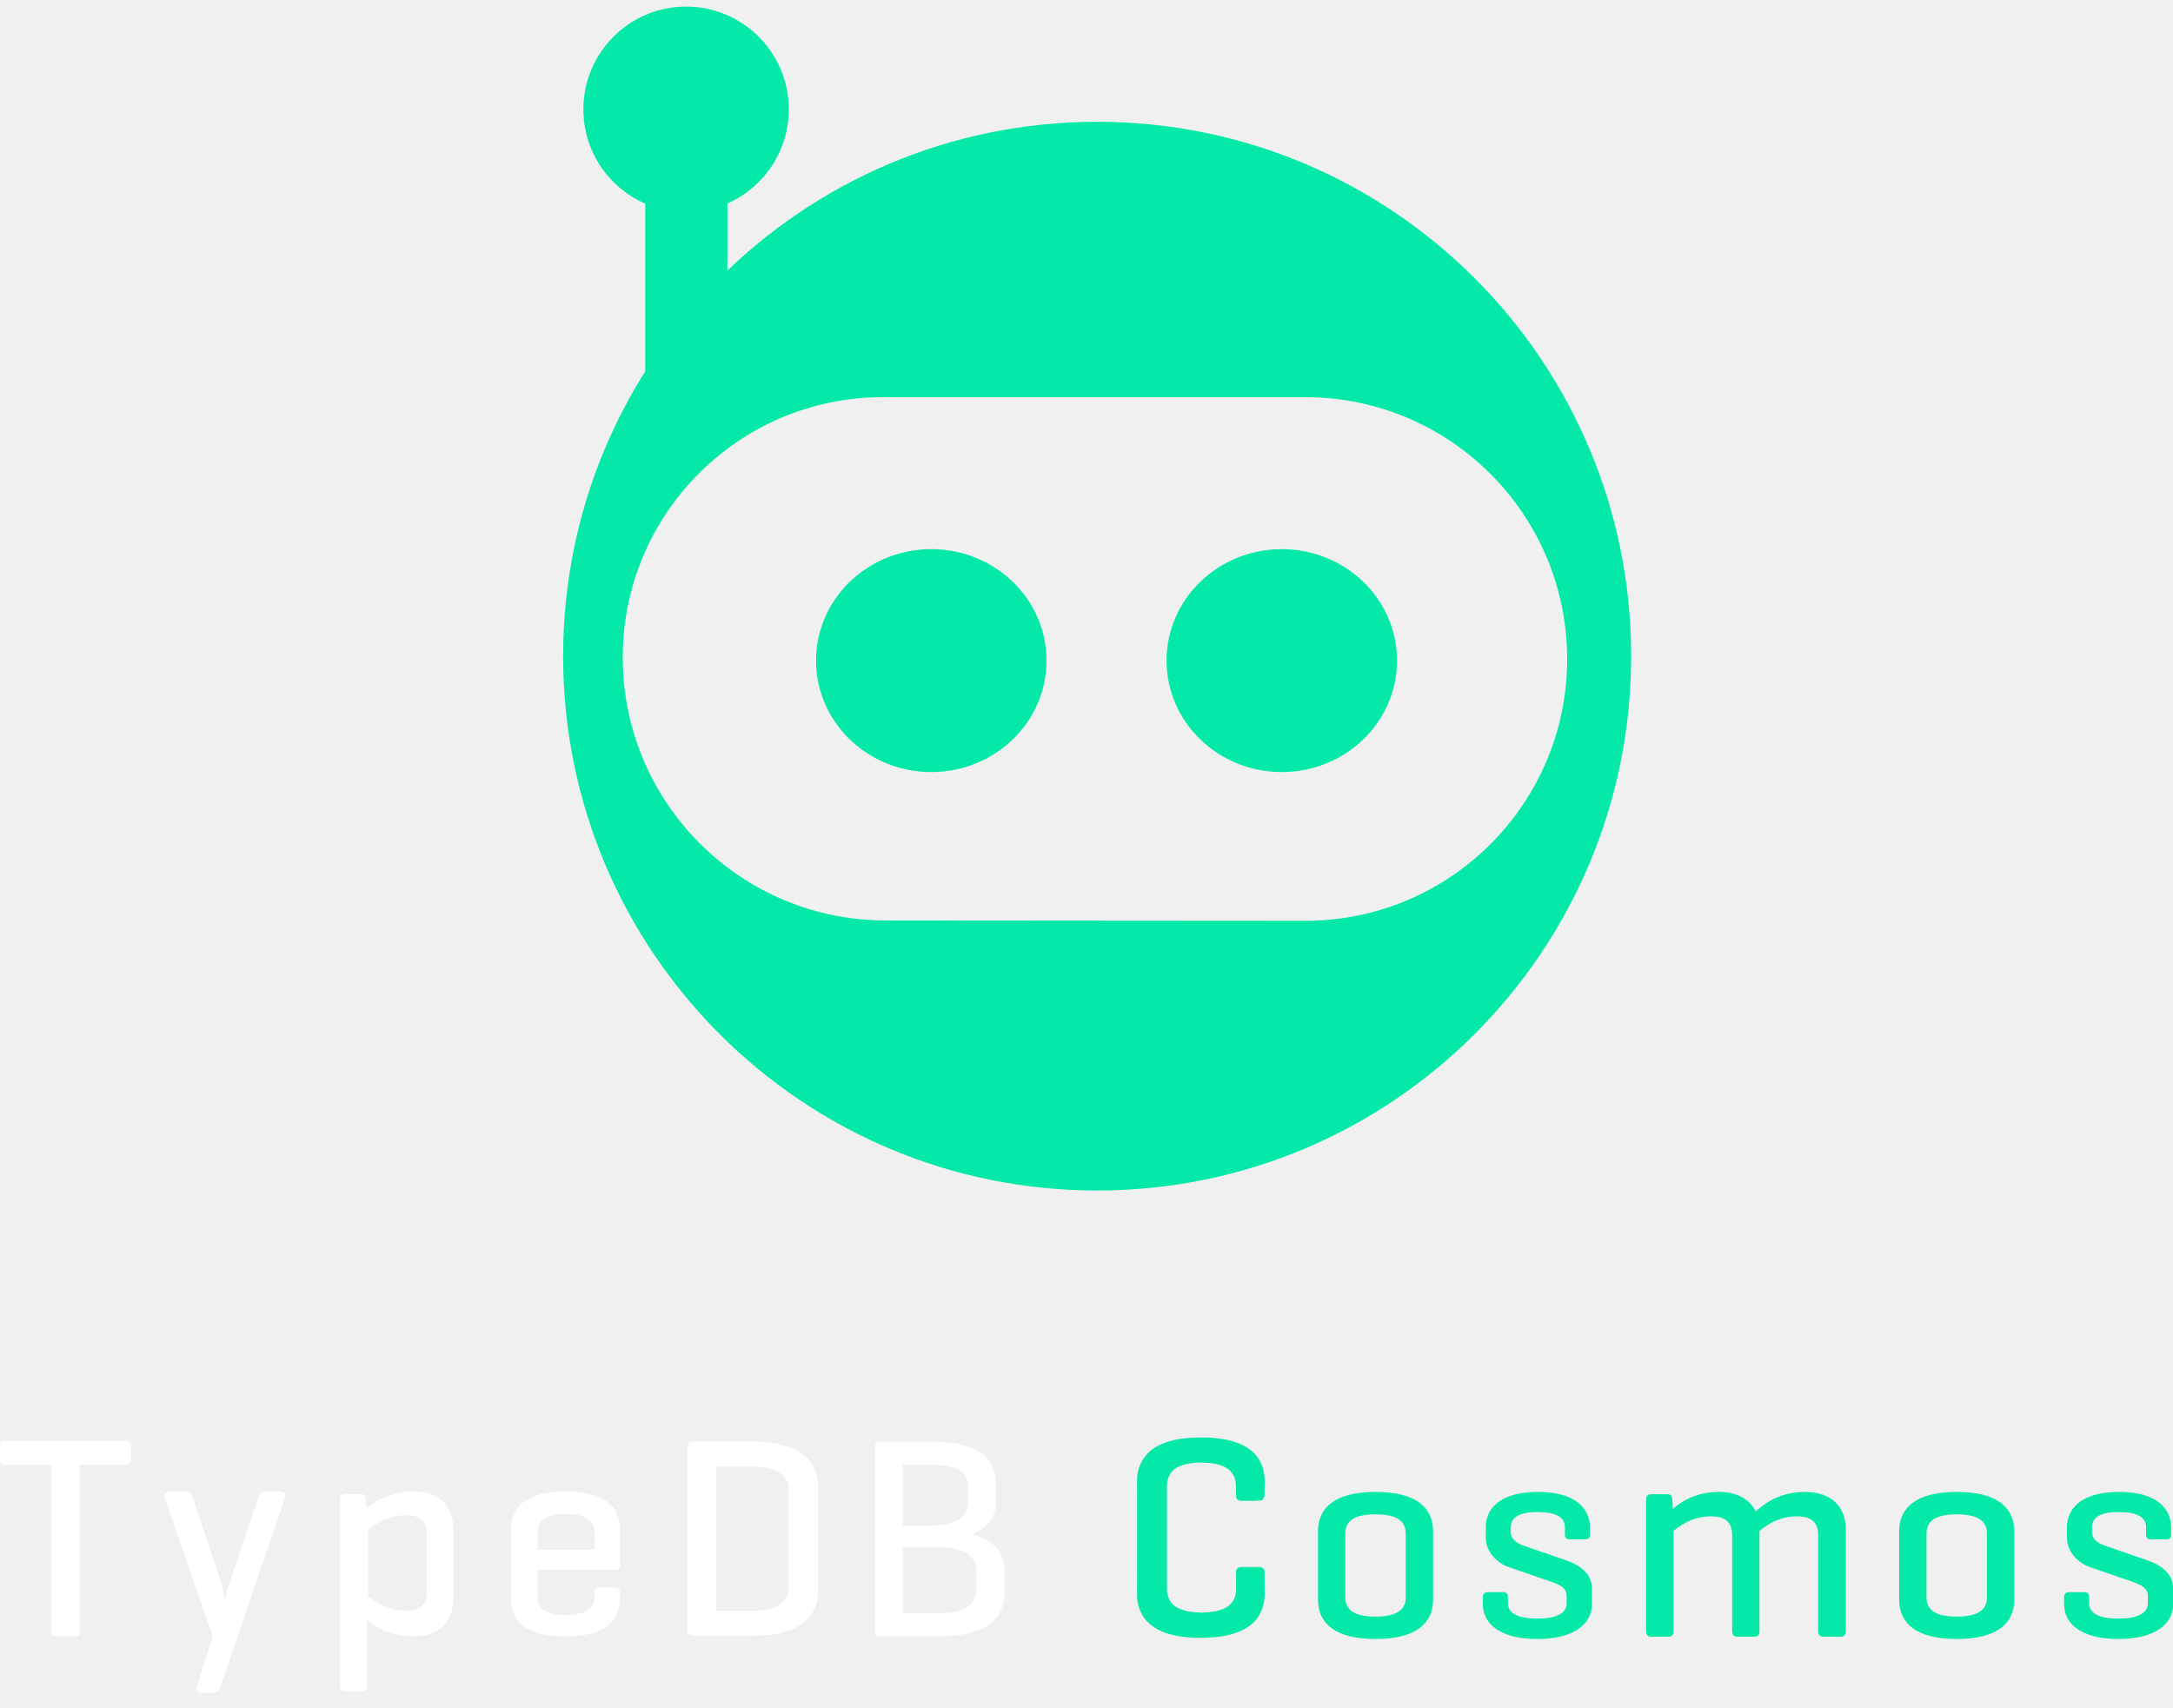
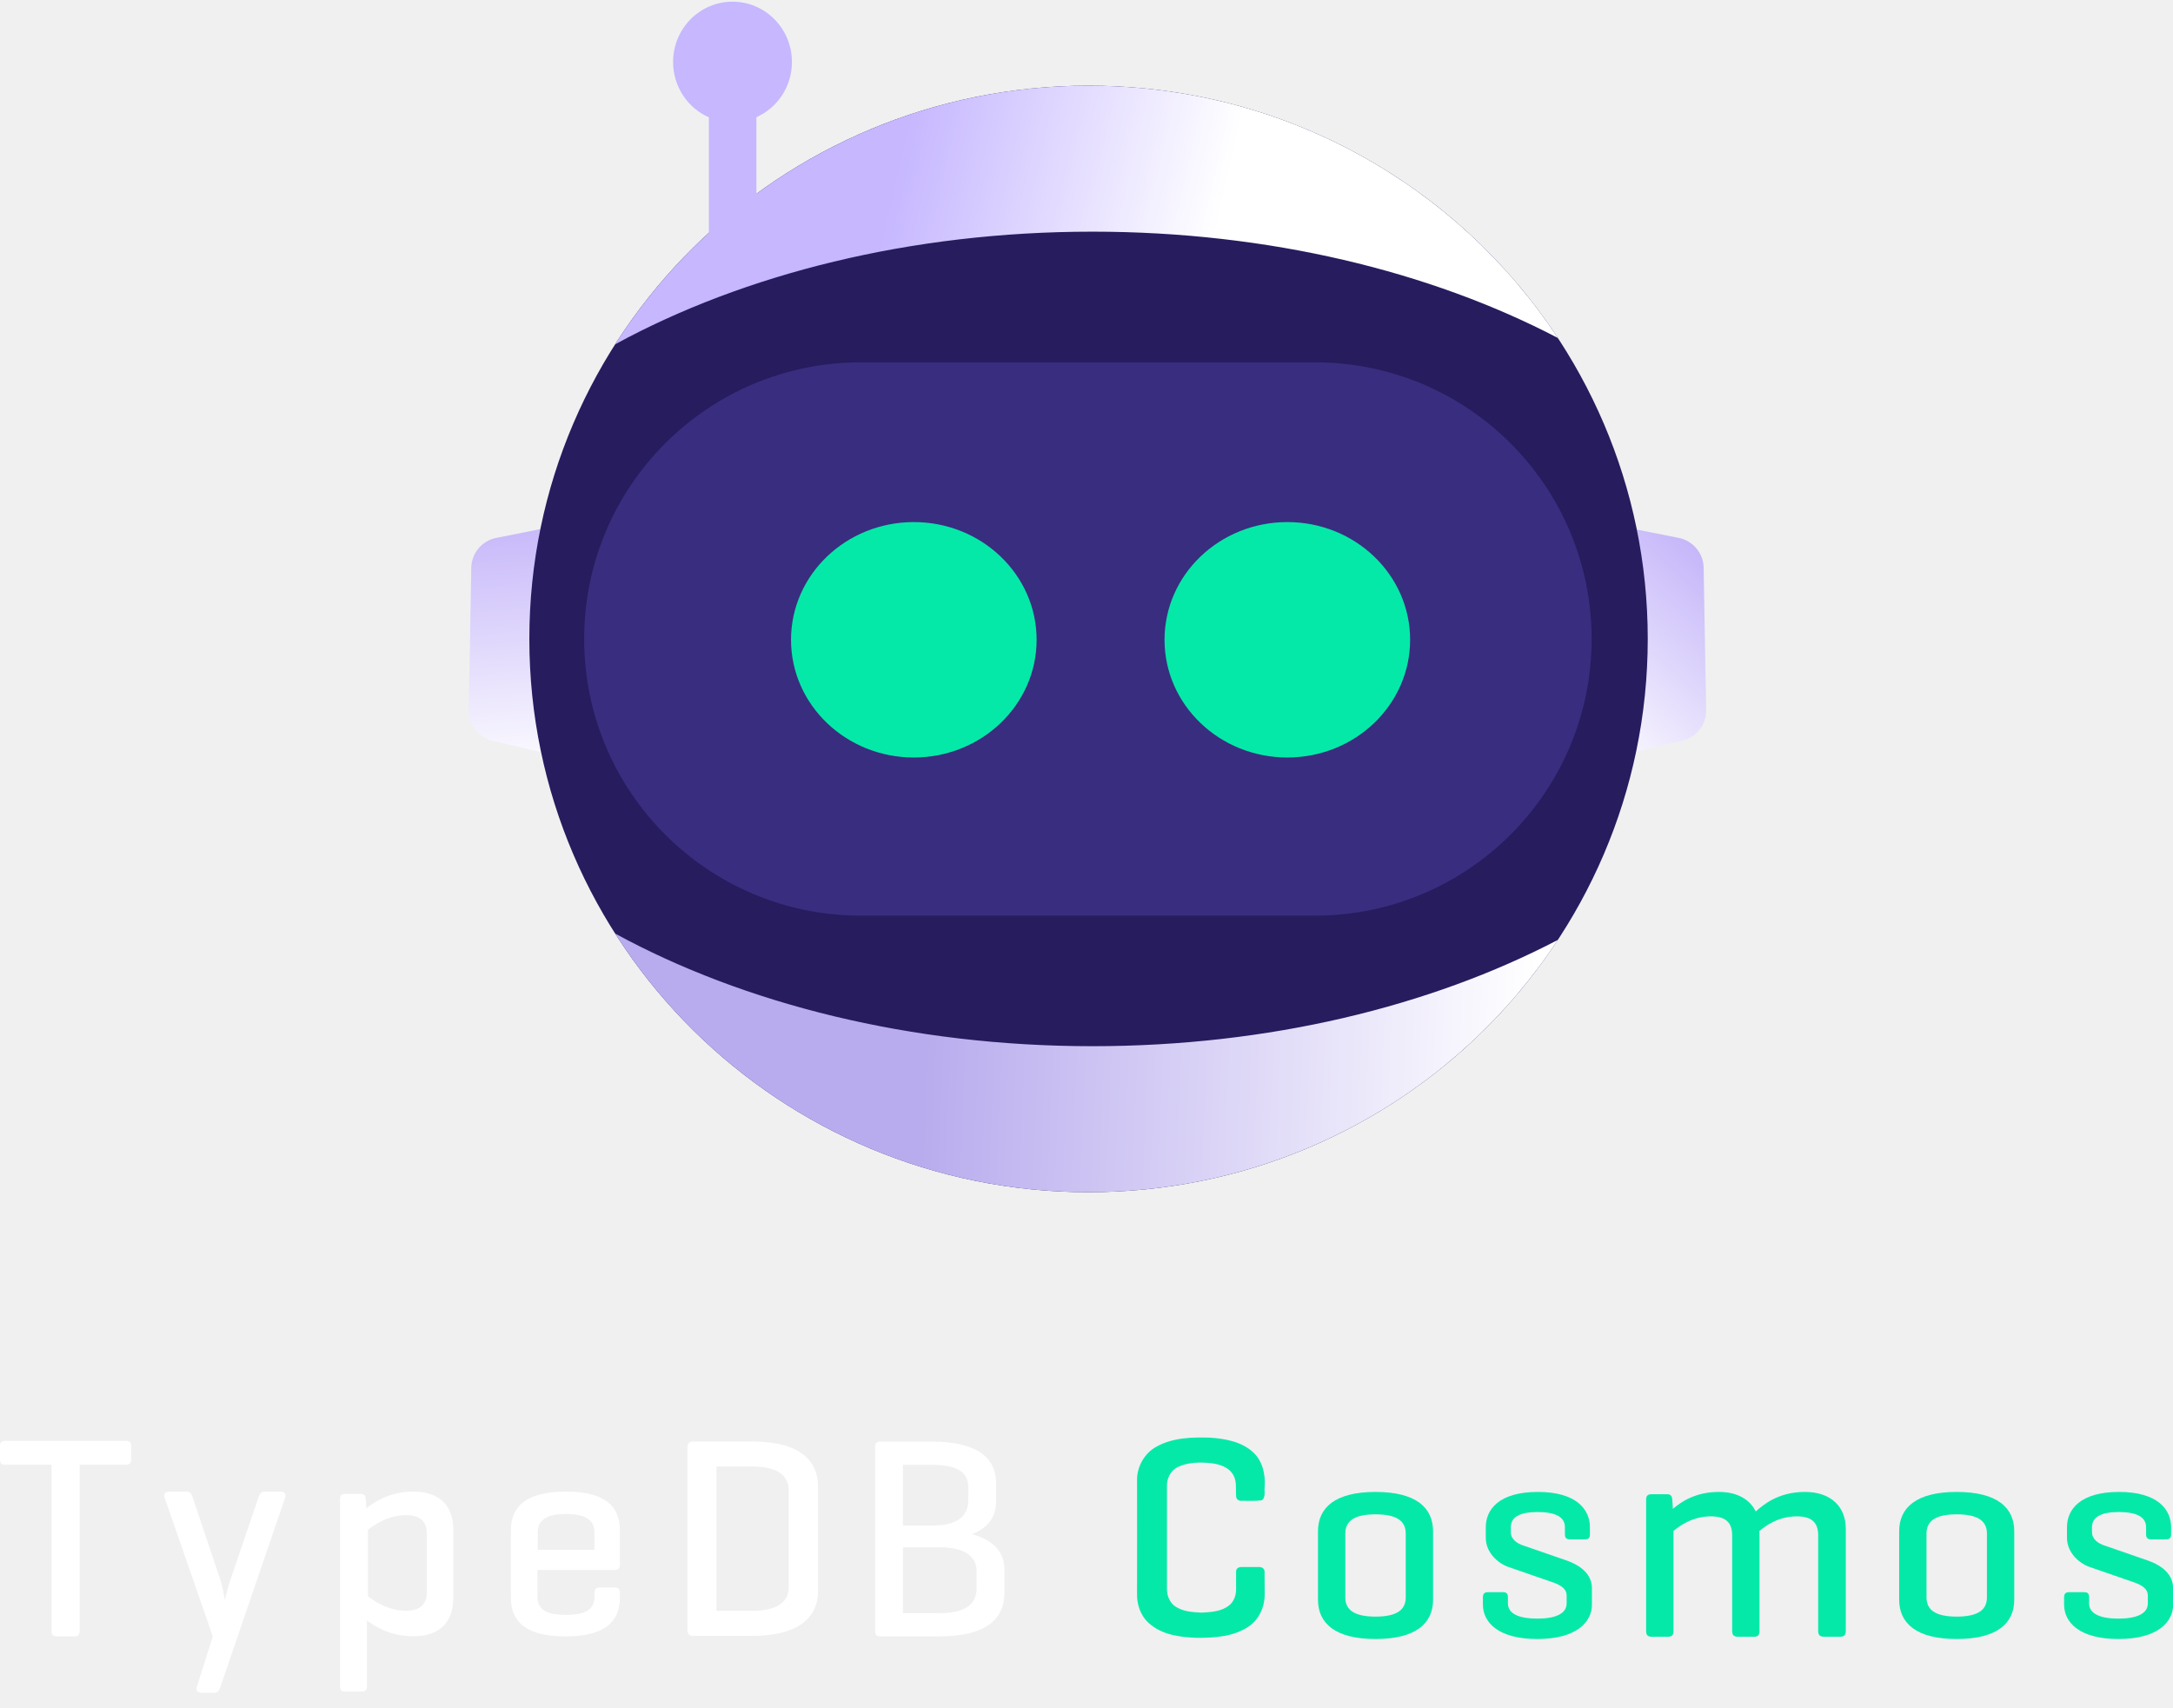
<svg xmlns="http://www.w3.org/2000/svg" width="1294px" height="1017px" viewBox="0 0 1294 1017" version="1.1">
-   <g id="grakn-cosmos-7" stroke="none" stroke-width="1" fill="none" fill-rule="evenodd">
+   <defs>
+     <linearGradient x1="100%" y1="50%" x2="-25.296%" y2="-34.41%" id="linearGradient-1">
+       <stop stop-color="#FFFFFF" offset="0%" />
+       <stop stop-color="#A38BF6" offset="100%" />
+     </linearGradient>
+     <linearGradient x1="100%" y1="50%" x2="-51.991%" y2="40.962%" id="linearGradient-2">
+       <stop stop-color="#FFFFFF" offset="0%" />
+       <stop stop-color="#A38BF6" offset="100%" />
+     </linearGradient>
+     <linearGradient x1="29.118%" y1="45.909%" x2="64.209%" y2="48.128%" id="linearGradient-3">
+       <stop stop-color="#C6B7FF" offset="0%" />
+       <stop stop-color="#FFFFFF" offset="100%" />
+     </linearGradient>
+     <linearGradient x1="32.888%" y1="46.993%" x2="96.969%" y2="46.237%" id="linearGradient-4">
+       <stop stop-color="#B9ACEE" offset="0%" />
+       <stop stop-color="#FFFFFF" offset="100%" />
+     </linearGradient>
+   </defs>
+   <g id="TybeDB-Cosmos-logo---green-white---transparent-bg---1294x1017" stroke="none" stroke-width="1" fill="none" fill-rule="evenodd">
    <g id="space-logo" transform="translate(251.3399, -0.067711)">
-       <g id="bot-copy-2" transform="translate(84, 4)" fill="#05E9A8">
-         <path d="M318,68.595 C493.627,68.595 636,211.059 636,386.797 C636,562.536 493.627,705 318,705 C142.373,705 0,562.536 0,386.797 C0,211.059 142.373,68.595 318,68.595 Z M441.92,232.572 L190.052,232.573 L190.052,232.573 L189.654,232.574 C104.075,233.014 35.056,302.746 35.496,388.325 C35.938,474.492 105.882,544.13 192.051,544.194 L192.051,544.194 L441.92,544.382 L441.92,544.382 L442.037,544.382 C528.109,544.382 597.884,474.608 597.884,388.536 C597.884,302.399 528.057,232.572 441.92,232.572 L441.92,232.572 Z" id="Combined-Shape" />
-         <ellipse id="Oval" cx="219.224" cy="389.451" rx="68.623" ry="66.371" />
-         <ellipse id="Oval-Copy" cx="427.953" cy="389.451" rx="68.623" ry="66.371" />
-         <path d="M73.217,0 C106.991,0 134.37,27.397 134.37,61.193 C134.37,86.233 119.34,107.76 97.814,117.234 L97.814,255.711 L48.891,255.711 L48.89,117.353 C27.22,107.941 12.063,86.338 12.063,61.193 C12.063,27.397 39.442,0 73.217,0 Z" id="Combined-Shape-Copy-16" />
+       <g id="text-logo" transform="translate(401.6601, 856.0677)" />
+     </g>
+     <g id="logo" transform="translate(277, 1)">
+       <g id="space-logo" transform="translate(1.445539, 50.01245)">
+         <path d="M636.633,272.627 L721.398,272.611 C730.078,272.61 737.583,278.66 739.424,287.142 L761.365,388.229 L761.365,388.229 L596.635,388.259 L618.616,287.152 C620.458,278.675 627.959,272.629 636.633,272.627 Z" id="Rectangle" fill="url(#linearGradient-1)" transform="translate(678.9999, 330.4341) rotate(89) translate(-678.9999, -330.4341) " />
+         <path d="M16.888,272.628 L101.653,272.611 C110.332,272.61 117.838,278.66 119.679,287.142 L141.62,388.229 L141.62,388.229 L-23.11,388.26 L-1.13,287.152 C0.713,278.676 8.214,272.629 16.888,272.628 Z" id="Rectangle-Copy-2" fill="url(#linearGradient-2)" transform="translate(59.25461, 330.4341) scale(-1, 1) rotate(89) translate(-59.25461, -330.4341) " />
+         <ellipse id="Oval" fill="#261C5E" cx="369.773" cy="329.459" rx="333" ry="329.459" />
+         <path d="M369.773,0 C486.876,0 589.862,59.804 649.23,150.226 C573.441,110.642 477.038,86.941 372.086,86.941 C263.837,86.941 164.684,112.154 87.87,154.006 C146.83,61.474 251.045,0 369.773,0 Z" id="Combined-Shape" fill="url(#linearGradient-3)" />
+         <path d="M369.773,504.912 C486.876,504.912 589.862,564.716 649.23,655.138 C573.441,615.555 477.038,591.853 372.086,591.853 C263.837,591.853 164.684,617.067 87.87,658.919 C146.83,566.387 251.045,504.912 369.773,504.912 Z" id="Combined-Shape-Copy" fill="url(#linearGradient-4)" transform="translate(368.5509, 581.9153) scale(1, -1) translate(-368.5509, -581.9153) " />
+         <g id="Group" transform="translate(457.8708, 132.6988)" />
      </g>
-       <g id="text-logo" transform="translate(401.6601, 856.0677)" />
+       <g id="Group-2" transform="translate(70.85853, 214.7593)">
+         <rect id="Rectangle" fill="#392D7F" x="0" y="0" width="599.936" height="329.494" rx="164.747" />
+         <ellipse id="Oval" fill="#05E9A8" cx="196.31" cy="165.224" rx="73.125" ry="70.092" />
+         <ellipse id="Oval-Copy" fill="#05E9A8" cx="418.733" cy="165.224" rx="73.125" ry="70.092" />
+       </g>
+       <path d="M159.203,0 C178.742,0 194.582,16.075 194.582,35.905 C194.582,50.597 185.886,63.228 173.433,68.787 L173.433,150.037 L145.13,150.037 L145.13,68.856 C132.593,63.334 123.825,50.658 123.825,35.905 C123.825,16.075 139.664,0 159.203,0 Z" id="Combined-Shape-Copy-16" fill="#C6B7FF" />
    </g>
    <g id="Group-3" transform="translate(0, 856)" fill-rule="nonzero">
      <g id="Group-2" transform="translate(0, 2)" fill="#FFFFFF">
        <g id="Group" transform="translate(-0, 0)">
          <path d="M44.364,116.438 C46.591,116.438 47.447,115.41 47.447,113.013 L47.447,14.212 L74.854,14.212 C77.081,14.212 78.109,13.356 78.109,10.959 L78.109,3.253 C78.109,0.856 77.081,4.01921682e-13 74.854,4.01921682e-13 L3.255,4.01921682e-13 C0.856,4.01921682e-13 -5.36080009e-14,0.856 -5.36080009e-14,3.253 L-5.36080009e-14,10.959 C-5.36080009e-14,13.356 0.856,14.212 3.255,14.212 L30.661,14.212 L30.661,113.013 C30.661,115.41 31.517,116.438 33.744,116.438 L44.364,116.438 Z" id="T" />
          <path d="M127.57,150 C129.795,150 130.651,148.46 131.165,146.749 L169.85,33.643 C170.534,31.418 169.165,30.22 166.94,30.22 L157.696,30.22 C155.471,30.22 154.615,31.418 153.931,33.643 L136.985,83.437 C136.8,83.991 136.617,84.565 136.439,85.148 L136.262,85.733 C136.204,85.929 136.146,86.125 136.089,86.321 L135.919,86.91 C134.856,90.636 134.034,94.251 133.903,94.901 C133.88,94.809 133.845,94.615 133.797,94.336 L133.753,94.076 C133.416,92.072 132.61,87.056 131.336,83.095 L114.732,33.643 C114.047,31.589 113.192,30.22 110.966,30.22 L100.867,30.22 C98.642,30.22 97.273,31.418 97.957,33.643 L126.714,116.462 L117.129,146.749 C116.444,148.973 117.813,150 120.21,150 L127.57,150 Z" id="y" />
          <path d="M215.458,149.324 C217.65,149.324 218.493,148.315 218.493,146.128 L218.493,106.932 C223.384,110.632 232.49,116.352 246.151,116.352 C262.509,116.352 269.929,107.268 269.929,93.473 L269.929,53.099 C269.929,39.305 262.509,30.22 246.151,30.22 C231.985,30.22 222.878,36.445 218.156,40.146 L217.819,34.931 C217.65,32.576 216.975,31.566 214.614,31.566 L205.676,31.566 C203.315,31.566 202.472,32.576 202.472,34.931 L202.472,146.128 C202.472,148.315 203.315,149.324 205.676,149.324 L215.458,149.324 Z M241.812,101.157 C230.965,101.157 222.788,95.298 219.117,92.619 L219.117,52.939 C222.788,50.093 230.965,44.233 241.812,44.233 C251.323,44.233 254.16,49.255 254.16,55.115 L254.16,90.275 C254.16,96.135 251.323,101.157 241.812,101.157 Z" id="p" />
          <path d="M336.674,116.438 C360.802,116.438 369.127,107.176 369.127,93.368 L369.127,90.505 C369.127,88.316 368.108,87.306 365.899,87.306 L357.233,87.306 C354.855,87.306 354.005,88.316 354.005,90.505 L354.005,92.357 C354.005,99.261 350.607,103.64 337.013,103.64 C323.42,103.64 320.022,99.261 320.022,92.357 L320.022,76.865 L366.239,76.865 C368.278,76.865 369.127,75.855 369.127,73.834 L369.127,53.29 C369.127,39.482 360.971,30.22 337.013,30.22 C312.886,30.22 304.22,39.482 304.22,53.29 L304.22,93.368 C304.22,107.176 312.546,116.438 336.674,116.438 Z M354.012,64.885 L320.225,64.885 L320.225,54.547 C320.225,47.983 324.279,43.553 337.118,43.553 C349.789,43.553 354.012,47.983 354.012,54.547 L354.012,64.885 Z" id="e" />
          <path d="M448.146,115.669 C477.034,115.669 486.664,103.509 486.664,89.661 L486.664,26.838 C486.664,12.99 477.034,0.831 448.146,0.831 L412.838,0.831 C410.642,0.831 409.798,1.844 409.798,4.209 L409.798,112.291 C409.798,114.487 410.473,115.669 412.501,115.669 L448.146,115.669 Z M448.146,101.652 L426.184,101.652 L426.184,14.848 L448.146,14.848 C463.351,14.848 470.108,20.421 470.108,29.54 L470.108,86.959 C470.108,96.079 463.351,101.652 448.146,101.652 Z" id="D" stroke="#FFFFFF" stroke-width="0.889" />
          <path d="M559.346,116.438 C588.699,116.438 598.085,104.837 598.085,90.848 L598.085,76.348 C598.085,66.453 591.771,59.118 578.801,55.535 C589.04,51.612 593.136,44.788 593.136,35.917 L593.136,25.169 C593.136,11.351 583.75,0.433 554.397,0.433 L524.192,0.433 C521.973,0.433 521.12,1.457 521.12,3.845 L521.12,113.026 C521.12,115.414 521.973,116.438 524.192,116.438 L559.346,116.438 Z M555.592,50.417 L537.673,50.417 L537.673,14.251 L554.397,14.251 C569.756,14.251 576.582,18.346 576.582,27.728 L576.582,35.576 C576.582,44.958 569.756,50.417 555.592,50.417 Z M559.346,102.619 L537.673,102.619 L537.673,63.383 L559.346,63.383 C574.705,63.383 581.531,69.012 581.531,77.542 L581.531,87.948 C581.531,97.331 574.705,102.619 559.346,102.619 Z" id="B" />
        </g>
      </g>
      <g id="cosmos" transform="translate(677.0782, 0)" fill="#05E9A8">
        <path d="M11.376,5.576 C21.024,0.082 32.539,-0.227 43.354,0.082 C52.613,0.701 62.494,2.481 69.419,9.058 C74.865,14.242 76.499,22.056 76.033,29.252 C75.643,31.96 76.9,35.563 74.255,37.42 C70.209,37.884 66.307,37.686 62.261,37.686 C60.783,37.841 59.226,36.99 59.071,35.365 C58.604,31.109 59.616,26.467 57.437,22.521 C54.792,17.569 48.956,15.867 43.821,15.248 C37.285,14.629 30.361,14.706 24.37,17.569 C20.012,19.58 17.6,24.455 17.834,29.175 C17.834,49.524 17.834,69.873 17.834,90.3 C17.834,94.169 19.39,98.192 22.658,100.513 C27.248,103.686 32.928,103.995 38.375,104.304 C43.899,103.995 49.968,103.686 54.558,100.204 C57.515,98.037 58.915,94.401 58.993,90.841 C59.057,86.289 58.915,86.532 58.993,79.754 C58.993,77.11 61.976,77.11 62.261,77.124 C73.465,77.124 61.249,77.124 72.453,77.124 C74.087,76.969 75.955,77.975 75.955,79.754 C76.033,90.355 75.955,82.872 76.033,93.472 C76.033,100.977 72.609,108.56 66.229,112.738 C57.359,118.619 46.233,119.315 35.807,119.315 C25.77,118.928 14.722,117.613 7.019,110.494 C2.039,106.084 -0.217,99.198 0.016,92.698 C0.094,69.951 0.016,47.28 0.016,24.61 C0.25,16.872 4.607,9.367 11.376,5.576 Z" id="C" />
        <path d="M107.767,96.564 C107.767,110.591 117.876,120 142.034,120 C166.191,120 176.3,110.591 176.3,96.564 L176.3,55.849 C176.3,41.822 166.191,32.413 142.034,32.413 C117.876,32.413 107.767,41.822 107.767,55.849 L107.767,96.564 Z M160.023,95.195 C160.023,102.551 154.883,106.657 142.034,106.657 C129.184,106.657 124.044,102.551 124.044,95.195 L124.044,57.218 C124.044,49.862 129.184,45.756 142.034,45.756 C154.883,45.756 160.023,49.862 160.023,57.218 L160.023,95.195 Z" id="Shape" />
        <path d="M254.804,57.56 C254.804,59.784 255.66,60.639 257.716,60.639 L266.626,60.639 C269.024,60.639 269.71,59.784 269.71,57.56 L269.71,53.454 C269.71,42.848 261.657,32.413 238.699,32.413 C215.569,32.413 207.687,42.848 207.687,53.454 L207.687,59.784 C207.687,68.337 214.712,74.838 221.051,77.062 L246.751,85.957 C252.405,87.839 255.832,90.063 255.832,94.169 L255.832,98.788 C255.832,104.946 249.15,107.854 238.356,107.854 C227.391,107.854 220.88,104.946 220.88,98.788 L220.88,95.195 C220.88,93.142 220.195,92.116 217.967,92.116 L208.887,92.116 C206.831,92.116 205.974,93.142 205.974,95.195 L205.974,99.472 C205.974,110.078 215.055,120 238.356,120 C261.486,120 270.909,110.078 270.909,99.472 L270.909,89.892 C270.909,81.852 264.912,76.378 255.489,73.127 L229.789,64.232 C226.705,63.205 222.593,60.81 222.593,56.363 L222.593,53.454 C222.593,47.296 228.076,44.388 238.527,44.388 C249.15,44.388 254.804,47.296 254.804,53.454 L254.804,57.56 Z" id="Path" />
        <path d="M306.426,33.782 C304.027,33.782 303.17,34.808 303.17,37.032 L303.17,115.21 C303.17,117.605 304.027,118.631 306.426,118.631 L316.363,118.631 C318.59,118.631 319.447,117.605 319.447,115.21 L319.447,55.678 C322.873,52.77 330.755,46.954 341.72,46.954 C351.143,46.954 354.399,51.23 354.399,58.244 L354.399,115.21 C354.399,117.605 355.427,118.631 357.654,118.631 L367.591,118.631 C369.818,118.631 370.675,117.605 370.675,115.21 L370.675,58.073 C370.675,57.389 370.675,56.534 370.504,55.849 C373.759,52.941 381.64,46.954 392.948,46.954 C402.372,46.954 405.627,51.23 405.627,58.244 L405.627,115.21 C405.627,117.605 406.655,118.631 409.054,118.631 L418.82,118.631 C421.047,118.631 422.075,117.605 422.075,115.21 L422.075,54.31 C422.075,41.651 413.68,32.413 397.746,32.413 C381.469,32.413 372.56,40.453 368.448,44.046 C365.021,37.032 357.654,32.413 346.517,32.413 C332.297,32.413 323.73,38.571 319.104,42.506 L318.761,37.032 C318.59,34.808 317.905,33.782 315.506,33.782 L306.426,33.782 Z" id="Path" />
        <path d="M453.858,96.564 C453.858,110.591 463.967,120 488.125,120 C512.282,120 522.391,110.591 522.391,96.564 L522.391,55.849 C522.391,41.822 512.282,32.413 488.125,32.413 C463.967,32.413 453.858,41.822 453.858,55.849 L453.858,96.564 Z M506.114,95.195 C506.114,102.551 500.974,106.657 488.125,106.657 C475.275,106.657 470.135,102.551 470.135,95.195 L470.135,57.218 C470.135,49.862 475.275,45.756 488.125,45.756 C500.974,45.756 506.114,49.862 506.114,57.218 L506.114,95.195 Z" id="Shape" />
        <path d="M600.895,57.56 C600.895,59.784 601.751,60.639 603.807,60.639 L612.717,60.639 C615.115,60.639 615.801,59.784 615.801,57.56 L615.801,53.454 C615.801,42.848 607.748,32.413 584.79,32.413 C561.66,32.413 553.778,42.848 553.778,53.454 L553.778,59.784 C553.778,68.337 560.803,74.838 567.142,77.062 L592.842,85.957 C598.496,87.839 601.923,90.063 601.923,94.169 L601.923,98.788 C601.923,104.946 595.241,107.854 584.447,107.854 C573.482,107.854 566.971,104.946 566.971,98.788 L566.971,95.195 C566.971,93.142 566.286,92.116 564.058,92.116 L554.978,92.116 C552.922,92.116 552.065,93.142 552.065,95.195 L552.065,99.472 C552.065,110.078 561.146,120 584.447,120 C607.577,120 617,110.078 617,99.472 L617,89.892 C617,81.852 611.003,76.378 601.58,73.127 L575.88,64.232 C572.796,63.205 568.684,60.81 568.684,56.363 L568.684,53.454 C568.684,47.296 574.167,44.388 584.618,44.388 C595.241,44.388 600.895,47.296 600.895,53.454 L600.895,57.56 Z" id="Path" />
      </g>
    </g>
  </g>
</svg>
